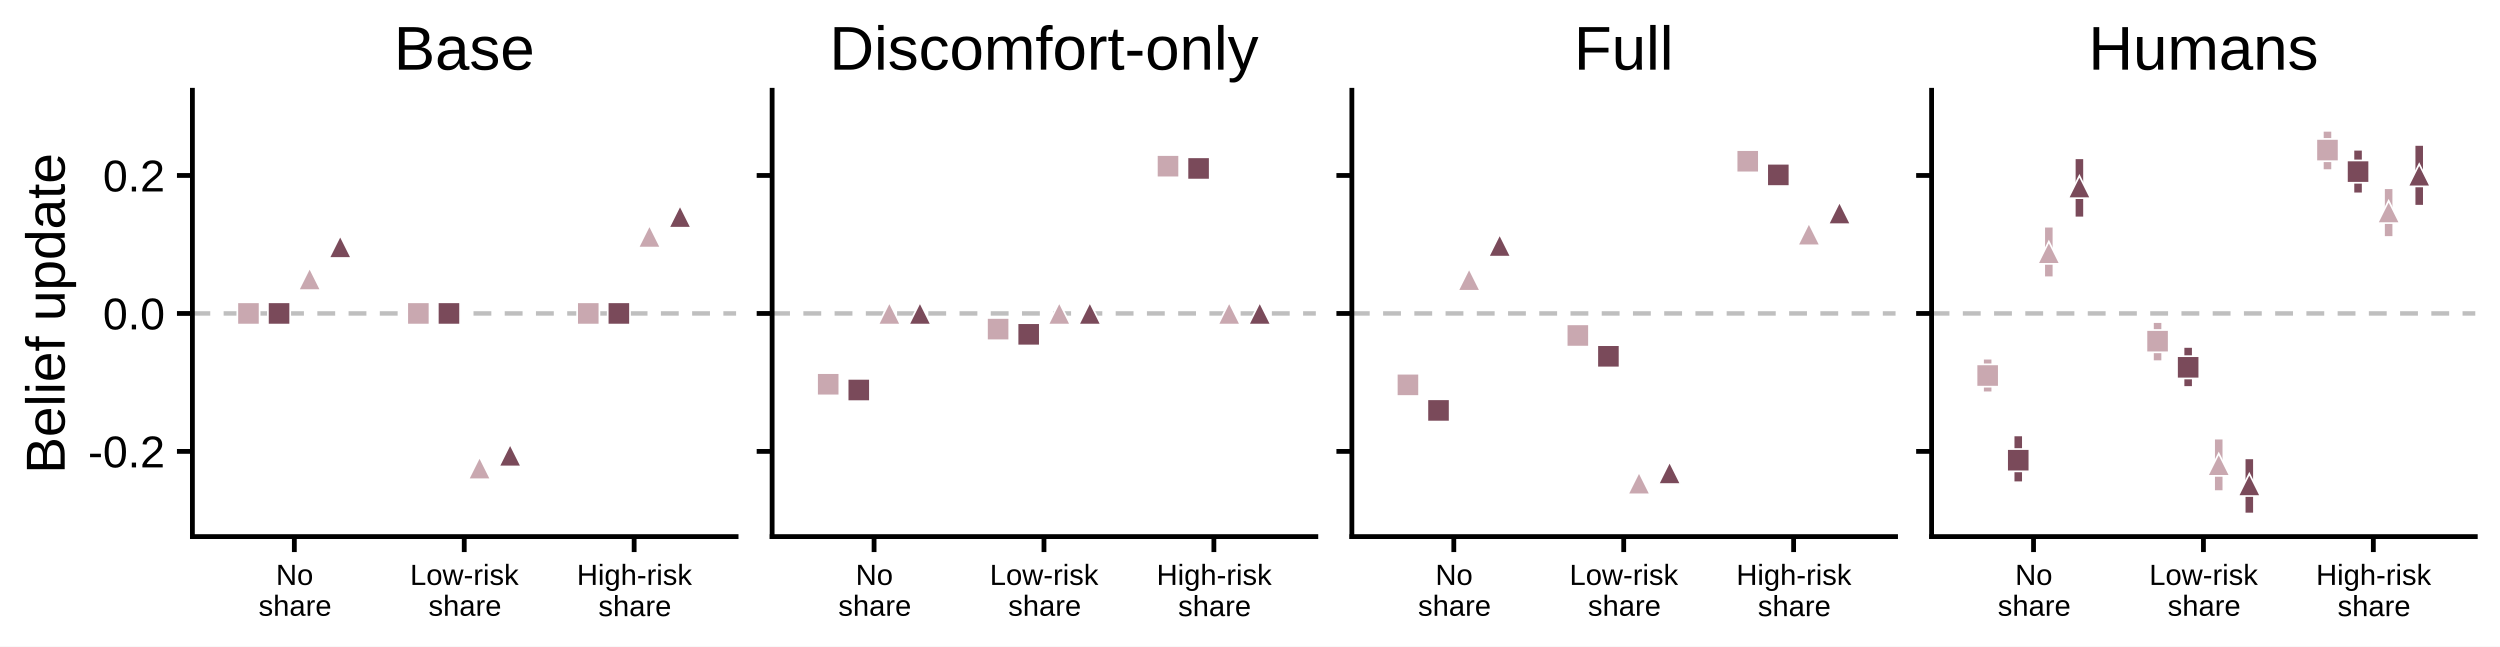
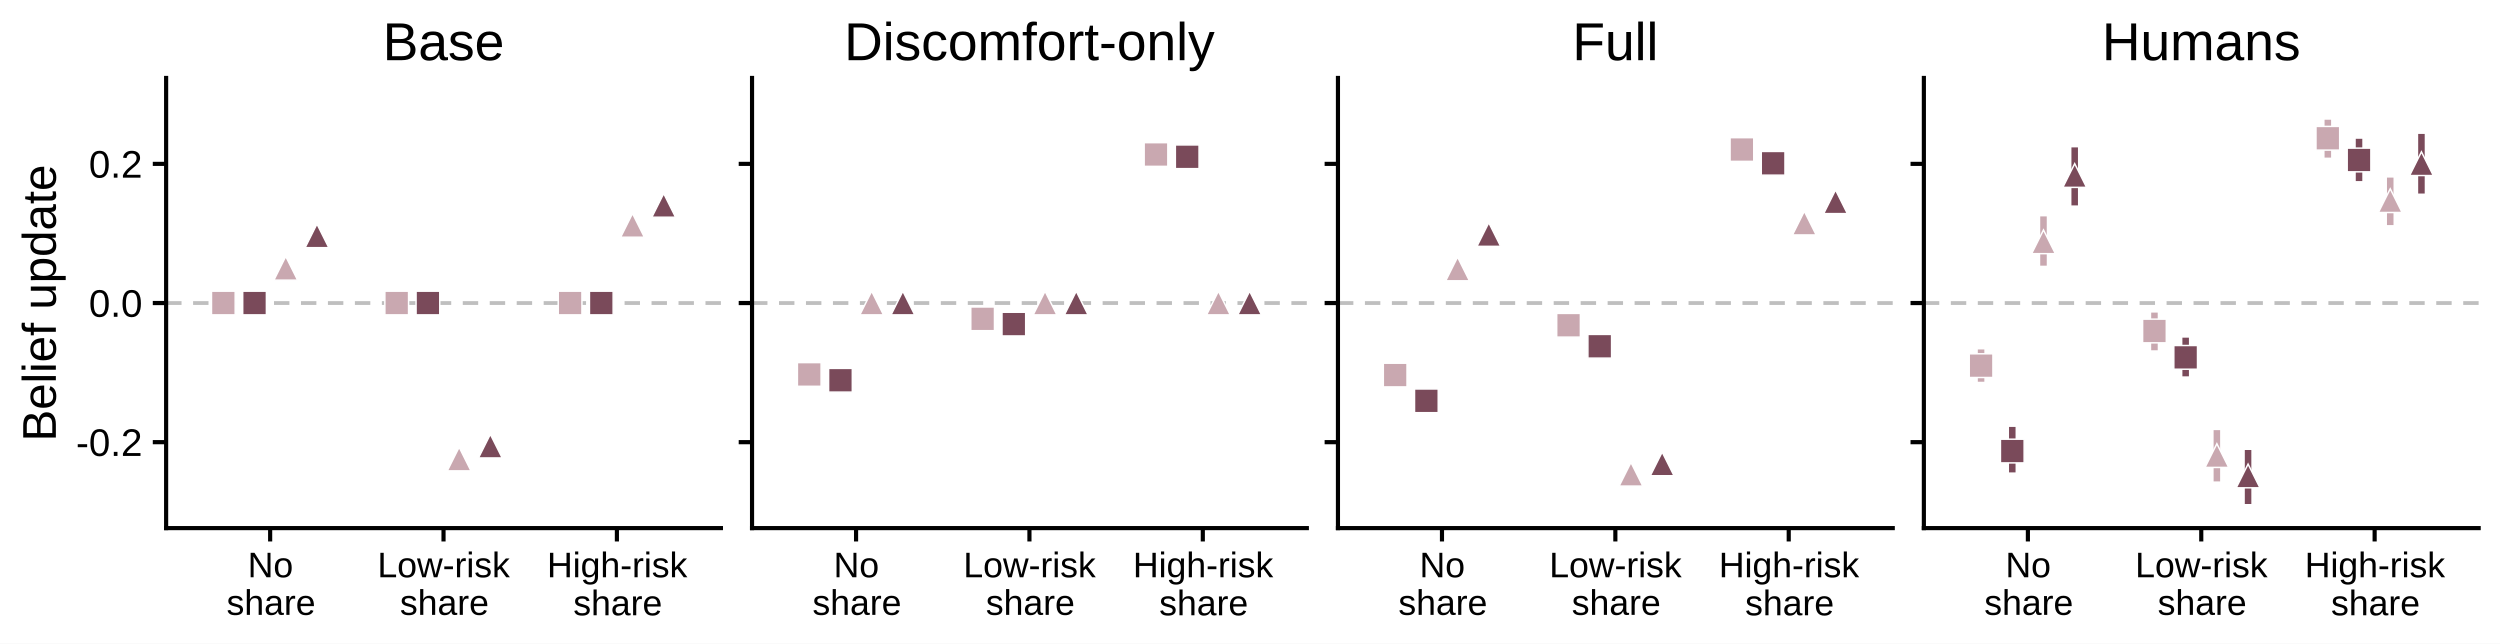
- <svg xmlns="http://www.w3.org/2000/svg" xmlns:xlink="http://www.w3.org/1999/xlink" width="728.4pt" height="188.4pt" viewBox="0 0 728.4 188.4" version="1.1">
+ <svg xmlns="http://www.w3.org/2000/svg" xmlns:xlink="http://www.w3.org/1999/xlink" width="843.6pt" height="217.2pt" viewBox="0 0 843.6 217.2" version="1.1">
  <defs>
    <style type="text/css">*{stroke-linejoin: round; stroke-linecap: butt}</style>
  </defs>
  <g id="figure_1">
    <g id="patch_1">
-       <path d="M 0 188.4  L 728.4 188.4  L 728.4 0  L 0 0  z " style="fill: #ffffff" />
+       <path d="M 0 217.2  L 843.6 217.2  L 843.6 0  L 0 0  z " style="fill: #ffffff" />
    </g>
    <g id="axes_1">
      <g id="patch_2">
-         <path d="M 56.057 156.344  L 214.467 156.344  L 214.467 26.303  L 56.057 26.303  z " style="fill: #ffffff" />
+         <path d="M 56.057 178.204  L 243.267 178.204  L 243.267 26.303  L 56.057 26.303  z " style="fill: #ffffff" />
      </g>
      <g id="line2d_1">
-         <path d="M 56.057 91.324  L 214.467 91.324  " clip-path="url(#p221be97f27)" style="fill: none; stroke-dasharray: 5.2,3.9; stroke-dashoffset: 0; stroke: #bfbfbf; stroke-width: 1.3" />
+         <path d="M 56.057 102.253  L 243.267 102.253  " clip-path="url(#pa4cb4ce119)" style="fill: none; stroke-dasharray: 5.2,3.9; stroke-dashoffset: 0; stroke: #bfbfbf; stroke-width: 1.3" />
      </g>
      <g id="matplotlib.axis_1">
        <g id="xtick_1">
          <g id="line2d_2">
            <defs>
-               <path id="m22735f669e" d="M 0 0  L 0 4.5  " style="stroke: #000000; stroke-width: 1.4" />
+               <path id="m38044588e1" d="M 0 0  L 0 4.5  " style="stroke: #000000; stroke-width: 1.4" />
            </defs>
            <g>
-               <use xlink:href="#m22735f669e" x="85.759" y="156.344" style="stroke: #000000; stroke-width: 1.4" />
+               <use xlink:href="#m38044588e1" x="91.159" y="178.204" style="stroke: #000000; stroke-width: 1.4" />
            </g>
          </g>
          <g id="text_1">
-             <text style="font-size: 8.5px; font-family: 'Arial Nova', 'Arial', 'Helvetica', 'DejaVu Sans', sans-serif" transform="translate(80.39864 170.4282)">No</text>
-             <text style="font-size: 8.5px; font-family: 'Arial Nova', 'Arial', 'Helvetica', 'DejaVu Sans', sans-serif" transform="translate(75.34114 179.4145)">share</text>
+             <text style="font-size: 12px; font-family: 'Arial Nova', 'Arial', 'Helvetica', 'DejaVu Sans', sans-serif" transform="translate(83.59145 194.7929)">No</text>
+             <text style="font-size: 12px; font-family: 'Arial Nova', 'Arial', 'Helvetica', 'DejaVu Sans', sans-serif" transform="translate(76.45145 207.4795)">share</text>
          </g>
        </g>
        <g id="xtick_2">
          <g id="line2d_3">
            <g>
-               <use xlink:href="#m22735f669e" x="135.262" y="156.344" style="stroke: #000000; stroke-width: 1.4" />
+               <use xlink:href="#m38044588e1" x="149.662" y="178.204" style="stroke: #000000; stroke-width: 1.4" />
            </g>
          </g>
          <g id="text_2">
-             <text style="font-size: 8.5px; font-family: 'Arial Nova', 'Arial', 'Helvetica', 'DejaVu Sans', sans-serif" transform="translate(119.4721 170.4282)">Low-risk</text>
-             <text style="font-size: 8.5px; font-family: 'Arial Nova', 'Arial', 'Helvetica', 'DejaVu Sans', sans-serif" transform="translate(124.8444 179.4145)">share</text>
+             <text style="font-size: 12px; font-family: 'Arial Nova', 'Arial', 'Helvetica', 'DejaVu Sans', sans-serif" transform="translate(127.3703 194.7929)">Low-risk</text>
+             <text style="font-size: 12px; font-family: 'Arial Nova', 'Arial', 'Helvetica', 'DejaVu Sans', sans-serif" transform="translate(134.9547 207.4795)">share</text>
          </g>
        </g>
        <g id="xtick_3">
          <g id="line2d_4">
            <g>
-               <use xlink:href="#m22735f669e" x="184.765" y="156.344" style="stroke: #000000; stroke-width: 1.4" />
+               <use xlink:href="#m38044588e1" x="208.165" y="178.204" style="stroke: #000000; stroke-width: 1.4" />
            </g>
          </g>
          <g id="text_3">
-             <text style="font-size: 8.5px; font-family: 'Arial Nova', 'Arial', 'Helvetica', 'DejaVu Sans', sans-serif" transform="translate(168.0742 170.4282)">High-risk</text>
-             <text style="font-size: 8.5px; font-family: 'Arial Nova', 'Arial', 'Helvetica', 'DejaVu Sans', sans-serif" transform="translate(174.3476 179.5141)">share</text>
+             <text style="font-size: 12px; font-family: 'Arial Nova', 'Arial', 'Helvetica', 'DejaVu Sans', sans-serif" transform="translate(184.6013 194.7929)">High-risk</text>
+             <text style="font-size: 12px; font-family: 'Arial Nova', 'Arial', 'Helvetica', 'DejaVu Sans', sans-serif" transform="translate(193.4579 207.6201)">share</text>
          </g>
        </g>
      </g>
      <g id="matplotlib.axis_2">
        <g id="ytick_1">
          <g id="line2d_5">
            <defs>
-               <path id="md14f992f3e" d="M 0 0  L -4.5 0  " style="stroke: #000000; stroke-width: 1.4" />
+               <path id="m01f4fac500" d="M 0 0  L -4.5 0  " style="stroke: #000000; stroke-width: 1.4" />
            </defs>
            <g>
-               <use xlink:href="#md14f992f3e" x="56.057" y="131.519" style="stroke: #000000; stroke-width: 1.4" />
+               <use xlink:href="#m01f4fac500" x="56.057" y="149.205" style="stroke: #000000; stroke-width: 1.4" />
            </g>
          </g>
          <g id="text_4">
-             <text style="font-size: 13px; font-family: 'Arial Nova', 'Arial', 'Helvetica', 'DejaVu Sans', sans-serif; text-anchor: end" x="48.057" y="136.172" transform="rotate(-0 48.05703 136.1715)">-0.2</text>
+             <text style="font-size: 13px; font-family: 'Arial Nova', 'Arial', 'Helvetica', 'DejaVu Sans', sans-serif; text-anchor: end" x="48.057" y="153.858" transform="rotate(-0 48.05703 153.858)">-0.2</text>
          </g>
        </g>
        <g id="ytick_2">
          <g id="line2d_6">
            <g>
-               <use xlink:href="#md14f992f3e" x="56.057" y="91.324" style="stroke: #000000; stroke-width: 1.4" />
+               <use xlink:href="#m01f4fac500" x="56.057" y="102.253" style="stroke: #000000; stroke-width: 1.4" />
            </g>
          </g>
          <g id="text_5">
-             <text style="font-size: 13px; font-family: 'Arial Nova', 'Arial', 'Helvetica', 'DejaVu Sans', sans-serif; text-anchor: end" x="48.057" y="95.976" transform="rotate(-0 48.05703 95.97631)">0.0</text>
+             <text style="font-size: 13px; font-family: 'Arial Nova', 'Arial', 'Helvetica', 'DejaVu Sans', sans-serif; text-anchor: end" x="48.057" y="106.906" transform="rotate(-0 48.05703 106.9061)">0.0</text>
          </g>
        </g>
        <g id="ytick_3">
          <g id="line2d_7">
            <g>
-               <use xlink:href="#md14f992f3e" x="56.057" y="51.129" style="stroke: #000000; stroke-width: 1.4" />
+               <use xlink:href="#m01f4fac500" x="56.057" y="55.302" style="stroke: #000000; stroke-width: 1.4" />
            </g>
          </g>
          <g id="text_6">
-             <text style="font-size: 13px; font-family: 'Arial Nova', 'Arial', 'Helvetica', 'DejaVu Sans', sans-serif; text-anchor: end" x="48.057" y="55.781" transform="rotate(-0 48.05703 55.78111)">0.2</text>
+             <text style="font-size: 13px; font-family: 'Arial Nova', 'Arial', 'Helvetica', 'DejaVu Sans', sans-serif; text-anchor: end" x="48.057" y="59.954" transform="rotate(-0 48.05703 59.95414)">0.2</text>
          </g>
        </g>
        <g id="text_7">
-           <text style="font-size: 16px; font-family: 'Arial Nova', 'Arial', 'Helvetica', 'DejaVu Sans', sans-serif; text-anchor: middle" x="18.848" y="91.324" transform="rotate(-90 18.8475 91.32373)">Belief update</text>
+           <text style="font-size: 16px; font-family: 'Arial Nova', 'Arial', 'Helvetica', 'DejaVu Sans', sans-serif; text-anchor: middle" x="18.848" y="102.253" transform="rotate(-90 18.8475 102.2535)">Belief update</text>
        </g>
      </g>
      <g id="patch_3">
-         <path d="M 56.057 156.344  L 56.057 26.303  " style="fill: none; stroke: #000000; stroke-width: 1.4; stroke-linejoin: miter; stroke-linecap: square" />
+         <path d="M 56.057 178.204  L 56.057 26.303  " style="fill: none; stroke: #000000; stroke-width: 1.4; stroke-linejoin: miter; stroke-linecap: square" />
      </g>
      <g id="patch_4">
-         <path d="M 56.057 156.344  L 214.467 156.344  " style="fill: none; stroke: #000000; stroke-width: 1.4; stroke-linejoin: miter; stroke-linecap: square" />
+         <path d="M 56.057 178.204  L 243.267 178.204  " style="fill: none; stroke: #000000; stroke-width: 1.4; stroke-linejoin: miter; stroke-linecap: square" />
      </g>
      <g id="line2d_8">
        <defs>
-           <path id="m8b90203a6b" d="M -3.25 3.25  L 3.25 3.25  L 3.25 -3.25  L -3.25 -3.25  z " style="stroke: #ffffff; stroke-width: 0.5; stroke-linejoin: miter" />
+           <path id="mfb572a168f" d="M -4 4  L 4 4  L 4 -4  L -4 -4  z " style="stroke: #ffffff; stroke-width: 0.5; stroke-linejoin: miter" />
        </defs>
-         <g clip-path="url(#p221be97f27)">
-           <use xlink:href="#m8b90203a6b" x="72.393" y="91.324" style="fill: #c9a8b0; stroke: #ffffff; stroke-width: 0.5; stroke-linejoin: miter" />
+         <g clip-path="url(#pa4cb4ce119)">
+           <use xlink:href="#mfb572a168f" x="75.363" y="102.253" style="fill: #c9a8b0; stroke: #ffffff; stroke-width: 0.5; stroke-linejoin: miter" />
        </g>
      </g>
      <g id="line2d_9">
        <defs>
-           <path id="m0f19b219a6" d="M -3.25 3.25  L 3.25 3.25  L 3.25 -3.25  L -3.25 -3.25  z " style="stroke: #ffffff; stroke-width: 0.5; stroke-linejoin: miter" />
+           <path id="m1c8bf1348c" d="M -4 4  L 4 4  L 4 -4  L -4 -4  z " style="stroke: #ffffff; stroke-width: 0.5; stroke-linejoin: miter" />
        </defs>
-         <g clip-path="url(#p221be97f27)">
-           <use xlink:href="#m0f19b219a6" x="81.304" y="91.324" style="fill: #7a4a5a; stroke: #ffffff; stroke-width: 0.5; stroke-linejoin: miter" />
+         <g clip-path="url(#pa4cb4ce119)">
+           <use xlink:href="#m1c8bf1348c" x="85.894" y="102.253" style="fill: #7a4a5a; stroke: #ffffff; stroke-width: 0.5; stroke-linejoin: miter" />
        </g>
      </g>
      <g id="line2d_10">
        <defs>
-           <path id="mdc8b939d2c" d="M 0 -3.25  L -3.25 3.25  L 3.25 3.25  z " style="stroke: #ffffff; stroke-width: 0.5; stroke-linejoin: miter" />
+           <path id="m38327bfb38" d="M 0 -4  L -4 4  L 4 4  z " style="stroke: #ffffff; stroke-width: 0.5; stroke-linejoin: miter" />
        </defs>
-         <g clip-path="url(#p221be97f27)">
-           <use xlink:href="#mdc8b939d2c" x="90.214" y="81.279" style="fill: #c9a8b0; stroke: #ffffff; stroke-width: 0.5; stroke-linejoin: miter" />
+         <g clip-path="url(#pa4cb4ce119)">
+           <use xlink:href="#m38327bfb38" x="96.424" y="90.521" style="fill: #c9a8b0; stroke: #ffffff; stroke-width: 0.5; stroke-linejoin: miter" />
        </g>
      </g>
      <g id="line2d_11">
        <defs>
-           <path id="m50ace5c29f" d="M 0 -3.25  L -3.25 3.25  L 3.25 3.25  z " style="stroke: #ffffff; stroke-width: 0.5; stroke-linejoin: miter" />
+           <path id="m8bd000dd07" d="M 0 -4  L -4 4  L 4 4  z " style="stroke: #ffffff; stroke-width: 0.5; stroke-linejoin: miter" />
        </defs>
-         <g clip-path="url(#p221be97f27)">
-           <use xlink:href="#m50ace5c29f" x="99.125" y="71.911" style="fill: #7a4a5a; stroke: #ffffff; stroke-width: 0.5; stroke-linejoin: miter" />
+         <g clip-path="url(#pa4cb4ce119)">
+           <use xlink:href="#m8bd000dd07" x="106.955" y="79.577" style="fill: #7a4a5a; stroke: #ffffff; stroke-width: 0.5; stroke-linejoin: miter" />
        </g>
      </g>
      <g id="line2d_12">
-         <g clip-path="url(#p221be97f27)">
-           <use xlink:href="#m8b90203a6b" x="121.896" y="91.324" style="fill: #c9a8b0; stroke: #ffffff; stroke-width: 0.5; stroke-linejoin: miter" />
+         <g clip-path="url(#pa4cb4ce119)">
+           <use xlink:href="#mfb572a168f" x="133.866" y="102.253" style="fill: #c9a8b0; stroke: #ffffff; stroke-width: 0.5; stroke-linejoin: miter" />
        </g>
      </g>
      <g id="line2d_13">
-         <g clip-path="url(#p221be97f27)">
-           <use xlink:href="#m0f19b219a6" x="130.807" y="91.324" style="fill: #7a4a5a; stroke: #ffffff; stroke-width: 0.5; stroke-linejoin: miter" />
+         <g clip-path="url(#pa4cb4ce119)">
+           <use xlink:href="#m1c8bf1348c" x="144.397" y="102.253" style="fill: #7a4a5a; stroke: #ffffff; stroke-width: 0.5; stroke-linejoin: miter" />
        </g>
      </g>
      <g id="line2d_14">
-         <g clip-path="url(#p221be97f27)">
-           <use xlink:href="#mdc8b939d2c" x="139.717" y="136.384" style="fill: #c9a8b0; stroke: #ffffff; stroke-width: 0.5; stroke-linejoin: miter" />
+         <g clip-path="url(#pa4cb4ce119)">
+           <use xlink:href="#m38327bfb38" x="154.927" y="154.888" style="fill: #c9a8b0; stroke: #ffffff; stroke-width: 0.5; stroke-linejoin: miter" />
        </g>
      </g>
      <g id="line2d_15">
-         <g clip-path="url(#p221be97f27)">
-           <use xlink:href="#m50ace5c29f" x="148.628" y="132.656" style="fill: #7a4a5a; stroke: #ffffff; stroke-width: 0.5; stroke-linejoin: miter" />
+         <g clip-path="url(#pa4cb4ce119)">
+           <use xlink:href="#m8bd000dd07" x="165.458" y="150.534" style="fill: #7a4a5a; stroke: #ffffff; stroke-width: 0.5; stroke-linejoin: miter" />
        </g>
      </g>
      <g id="line2d_16">
-         <g clip-path="url(#p221be97f27)">
-           <use xlink:href="#m8b90203a6b" x="171.4" y="91.324" style="fill: #c9a8b0; stroke: #ffffff; stroke-width: 0.5; stroke-linejoin: miter" />
+         <g clip-path="url(#pa4cb4ce119)">
+           <use xlink:href="#mfb572a168f" x="192.37" y="102.253" style="fill: #c9a8b0; stroke: #ffffff; stroke-width: 0.5; stroke-linejoin: miter" />
        </g>
      </g>
      <g id="line2d_17">
-         <g clip-path="url(#p221be97f27)">
-           <use xlink:href="#m0f19b219a6" x="180.31" y="91.324" style="fill: #7a4a5a; stroke: #ffffff; stroke-width: 0.5; stroke-linejoin: miter" />
+         <g clip-path="url(#pa4cb4ce119)">
+           <use xlink:href="#m1c8bf1348c" x="202.9" y="102.253" style="fill: #7a4a5a; stroke: #ffffff; stroke-width: 0.5; stroke-linejoin: miter" />
        </g>
      </g>
      <g id="line2d_18">
-         <g clip-path="url(#p221be97f27)">
-           <use xlink:href="#mdc8b939d2c" x="189.221" y="68.88" style="fill: #c9a8b0; stroke: #ffffff; stroke-width: 0.5; stroke-linejoin: miter" />
+         <g clip-path="url(#pa4cb4ce119)">
+           <use xlink:href="#m38327bfb38" x="213.431" y="76.037" style="fill: #c9a8b0; stroke: #ffffff; stroke-width: 0.5; stroke-linejoin: miter" />
        </g>
      </g>
      <g id="line2d_19">
-         <g clip-path="url(#p221be97f27)">
-           <use xlink:href="#m50ace5c29f" x="198.131" y="63.106" style="fill: #7a4a5a; stroke: #ffffff; stroke-width: 0.5; stroke-linejoin: miter" />
+         <g clip-path="url(#pa4cb4ce119)">
+           <use xlink:href="#m8bd000dd07" x="223.961" y="69.293" style="fill: #7a4a5a; stroke: #ffffff; stroke-width: 0.5; stroke-linejoin: miter" />
        </g>
      </g>
      <g id="text_8">
-         <text style="font-size: 18px; font-family: 'Arial Nova', 'Arial', 'Helvetica', 'DejaVu Sans', sans-serif; text-anchor: middle" x="135.262" y="20.303" transform="rotate(-0 135.2622 20.30344)">Base</text>
+         <text style="font-size: 18px; font-family: 'Arial Nova', 'Arial', 'Helvetica', 'DejaVu Sans', sans-serif; text-anchor: middle" x="149.662" y="20.303" transform="rotate(-0 149.6622 20.30344)">Base</text>
      </g>
    </g>
    <g id="axes_2">
      <g id="patch_5">
-         <path d="M 224.968 156.344  L 383.378 156.344  L 383.378 26.303  L 224.968 26.303  z " style="fill: #ffffff" />
+         <path d="M 253.768 178.204  L 440.978 178.204  L 440.978 26.303  L 253.768 26.303  z " style="fill: #ffffff" />
      </g>
      <g id="line2d_20">
-         <path d="M 224.968 91.324  L 383.378 91.324  " clip-path="url(#pef509ec2f7)" style="fill: none; stroke-dasharray: 5.2,3.9; stroke-dashoffset: 0; stroke: #bfbfbf; stroke-width: 1.3" />
+         <path d="M 253.768 102.253  L 440.978 102.253  " clip-path="url(#p8beb21582f)" style="fill: none; stroke-dasharray: 5.2,3.9; stroke-dashoffset: 0; stroke: #bfbfbf; stroke-width: 1.3" />
      </g>
      <g id="matplotlib.axis_3">
        <g id="xtick_4">
          <g id="line2d_21">
            <g>
-               <use xlink:href="#m22735f669e" x="254.67" y="156.344" style="stroke: #000000; stroke-width: 1.4" />
+               <use xlink:href="#m38044588e1" x="288.87" y="178.204" style="stroke: #000000; stroke-width: 1.4" />
            </g>
          </g>
          <g id="text_9">
-             <text style="font-size: 8.5px; font-family: 'Arial Nova', 'Arial', 'Helvetica', 'DejaVu Sans', sans-serif" transform="translate(249.3094 170.4282)">No</text>
-             <text style="font-size: 8.5px; font-family: 'Arial Nova', 'Arial', 'Helvetica', 'DejaVu Sans', sans-serif" transform="translate(244.2519 179.4145)">share</text>
+             <text style="font-size: 12px; font-family: 'Arial Nova', 'Arial', 'Helvetica', 'DejaVu Sans', sans-serif" transform="translate(281.3022 194.7929)">No</text>
+             <text style="font-size: 12px; font-family: 'Arial Nova', 'Arial', 'Helvetica', 'DejaVu Sans', sans-serif" transform="translate(274.1622 207.4795)">share</text>
          </g>
        </g>
        <g id="xtick_5">
          <g id="line2d_22">
            <g>
-               <use xlink:href="#m22735f669e" x="304.173" y="156.344" style="stroke: #000000; stroke-width: 1.4" />
+               <use xlink:href="#m38044588e1" x="347.373" y="178.204" style="stroke: #000000; stroke-width: 1.4" />
            </g>
          </g>
          <g id="text_10">
-             <text style="font-size: 8.5px; font-family: 'Arial Nova', 'Arial', 'Helvetica', 'DejaVu Sans', sans-serif" transform="translate(288.3828 170.4282)">Low-risk</text>
-             <text style="font-size: 8.5px; font-family: 'Arial Nova', 'Arial', 'Helvetica', 'DejaVu Sans', sans-serif" transform="translate(293.7551 179.4145)">share</text>
+             <text style="font-size: 12px; font-family: 'Arial Nova', 'Arial', 'Helvetica', 'DejaVu Sans', sans-serif" transform="translate(325.081 194.7929)">Low-risk</text>
+             <text style="font-size: 12px; font-family: 'Arial Nova', 'Arial', 'Helvetica', 'DejaVu Sans', sans-serif" transform="translate(332.6654 207.4795)">share</text>
          </g>
        </g>
        <g id="xtick_6">
          <g id="line2d_23">
            <g>
-               <use xlink:href="#m22735f669e" x="353.676" y="156.344" style="stroke: #000000; stroke-width: 1.4" />
+               <use xlink:href="#m38044588e1" x="405.876" y="178.204" style="stroke: #000000; stroke-width: 1.4" />
            </g>
          </g>
          <g id="text_11">
-             <text style="font-size: 8.5px; font-family: 'Arial Nova', 'Arial', 'Helvetica', 'DejaVu Sans', sans-serif" transform="translate(336.9849 170.4282)">High-risk</text>
-             <text style="font-size: 8.5px; font-family: 'Arial Nova', 'Arial', 'Helvetica', 'DejaVu Sans', sans-serif" transform="translate(343.2583 179.5141)">share</text>
+             <text style="font-size: 12px; font-family: 'Arial Nova', 'Arial', 'Helvetica', 'DejaVu Sans', sans-serif" transform="translate(382.312 194.7929)">High-risk</text>
+             <text style="font-size: 12px; font-family: 'Arial Nova', 'Arial', 'Helvetica', 'DejaVu Sans', sans-serif" transform="translate(391.1686 207.6201)">share</text>
          </g>
        </g>
      </g>
      <g id="matplotlib.axis_4">
        <g id="ytick_4">
          <g id="line2d_24">
            <g>
-               <use xlink:href="#md14f992f3e" x="224.968" y="131.519" style="stroke: #000000; stroke-width: 1.4" />
+               <use xlink:href="#m01f4fac500" x="253.768" y="149.205" style="stroke: #000000; stroke-width: 1.4" />
            </g>
          </g>
        </g>
        <g id="ytick_5">
          <g id="line2d_25">
            <g>
-               <use xlink:href="#md14f992f3e" x="224.968" y="91.324" style="stroke: #000000; stroke-width: 1.4" />
+               <use xlink:href="#m01f4fac500" x="253.768" y="102.253" style="stroke: #000000; stroke-width: 1.4" />
            </g>
          </g>
        </g>
        <g id="ytick_6">
          <g id="line2d_26">
            <g>
-               <use xlink:href="#md14f992f3e" x="224.968" y="51.129" style="stroke: #000000; stroke-width: 1.4" />
+               <use xlink:href="#m01f4fac500" x="253.768" y="55.302" style="stroke: #000000; stroke-width: 1.4" />
            </g>
          </g>
        </g>
      </g>
      <g id="patch_6">
-         <path d="M 224.968 156.344  L 224.968 26.303  " style="fill: none; stroke: #000000; stroke-width: 1.4; stroke-linejoin: miter; stroke-linecap: square" />
+         <path d="M 253.768 178.204  L 253.768 26.303  " style="fill: none; stroke: #000000; stroke-width: 1.4; stroke-linejoin: miter; stroke-linecap: square" />
      </g>
      <g id="patch_7">
-         <path d="M 224.968 156.344  L 383.378 156.344  " style="fill: none; stroke: #000000; stroke-width: 1.4; stroke-linejoin: miter; stroke-linecap: square" />
+         <path d="M 253.768 178.204  L 440.978 178.204  " style="fill: none; stroke: #000000; stroke-width: 1.4; stroke-linejoin: miter; stroke-linecap: square" />
      </g>
      <g id="line2d_27">
-         <g clip-path="url(#pef509ec2f7)">
-           <use xlink:href="#m8b90203a6b" x="241.304" y="111.957" style="fill: #c9a8b0; stroke: #ffffff; stroke-width: 0.5; stroke-linejoin: miter" />
+         <g clip-path="url(#p8beb21582f)">
+           <use xlink:href="#mfb572a168f" x="273.074" y="126.355" style="fill: #c9a8b0; stroke: #ffffff; stroke-width: 0.5; stroke-linejoin: miter" />
        </g>
      </g>
      <g id="line2d_28">
-         <g clip-path="url(#pef509ec2f7)">
-           <use xlink:href="#m0f19b219a6" x="250.214" y="113.63" style="fill: #7a4a5a; stroke: #ffffff; stroke-width: 0.5; stroke-linejoin: miter" />
+         <g clip-path="url(#p8beb21582f)">
+           <use xlink:href="#m1c8bf1348c" x="283.604" y="128.309" style="fill: #7a4a5a; stroke: #ffffff; stroke-width: 0.5; stroke-linejoin: miter" />
        </g>
      </g>
      <g id="line2d_29">
-         <g clip-path="url(#pef509ec2f7)">
-           <use xlink:href="#mdc8b939d2c" x="259.125" y="91.324" style="fill: #c9a8b0; stroke: #ffffff; stroke-width: 0.5; stroke-linejoin: miter" />
+         <g clip-path="url(#p8beb21582f)">
+           <use xlink:href="#m38327bfb38" x="294.135" y="102.253" style="fill: #c9a8b0; stroke: #ffffff; stroke-width: 0.5; stroke-linejoin: miter" />
        </g>
      </g>
      <g id="line2d_30">
-         <g clip-path="url(#pef509ec2f7)">
-           <use xlink:href="#m50ace5c29f" x="268.036" y="91.324" style="fill: #7a4a5a; stroke: #ffffff; stroke-width: 0.5; stroke-linejoin: miter" />
+         <g clip-path="url(#p8beb21582f)">
+           <use xlink:href="#m8bd000dd07" x="304.666" y="102.253" style="fill: #7a4a5a; stroke: #ffffff; stroke-width: 0.5; stroke-linejoin: miter" />
        </g>
      </g>
      <g id="line2d_31">
-         <g clip-path="url(#pef509ec2f7)">
-           <use xlink:href="#m8b90203a6b" x="290.807" y="95.89" style="fill: #c9a8b0; stroke: #ffffff; stroke-width: 0.5; stroke-linejoin: miter" />
+         <g clip-path="url(#p8beb21582f)">
+           <use xlink:href="#mfb572a168f" x="331.577" y="107.587" style="fill: #c9a8b0; stroke: #ffffff; stroke-width: 0.5; stroke-linejoin: miter" />
        </g>
      </g>
      <g id="line2d_32">
-         <g clip-path="url(#pef509ec2f7)">
-           <use xlink:href="#m0f19b219a6" x="299.718" y="97.41" style="fill: #7a4a5a; stroke: #ffffff; stroke-width: 0.5; stroke-linejoin: miter" />
+         <g clip-path="url(#p8beb21582f)">
+           <use xlink:href="#m1c8bf1348c" x="342.108" y="109.363" style="fill: #7a4a5a; stroke: #ffffff; stroke-width: 0.5; stroke-linejoin: miter" />
        </g>
      </g>
      <g id="line2d_33">
-         <g clip-path="url(#pef509ec2f7)">
-           <use xlink:href="#mdc8b939d2c" x="308.628" y="91.324" style="fill: #c9a8b0; stroke: #ffffff; stroke-width: 0.5; stroke-linejoin: miter" />
+         <g clip-path="url(#p8beb21582f)">
+           <use xlink:href="#m38327bfb38" x="352.638" y="102.253" style="fill: #c9a8b0; stroke: #ffffff; stroke-width: 0.5; stroke-linejoin: miter" />
        </g>
      </g>
      <g id="line2d_34">
-         <g clip-path="url(#pef509ec2f7)">
-           <use xlink:href="#m50ace5c29f" x="317.539" y="91.324" style="fill: #7a4a5a; stroke: #ffffff; stroke-width: 0.5; stroke-linejoin: miter" />
+         <g clip-path="url(#p8beb21582f)">
+           <use xlink:href="#m8bd000dd07" x="363.169" y="102.253" style="fill: #7a4a5a; stroke: #ffffff; stroke-width: 0.5; stroke-linejoin: miter" />
        </g>
      </g>
      <g id="line2d_35">
-         <g clip-path="url(#pef509ec2f7)">
-           <use xlink:href="#m8b90203a6b" x="340.31" y="48.42" style="fill: #c9a8b0; stroke: #ffffff; stroke-width: 0.5; stroke-linejoin: miter" />
+         <g clip-path="url(#p8beb21582f)">
+           <use xlink:href="#mfb572a168f" x="390.08" y="52.138" style="fill: #c9a8b0; stroke: #ffffff; stroke-width: 0.5; stroke-linejoin: miter" />
        </g>
      </g>
      <g id="line2d_36">
-         <g clip-path="url(#pef509ec2f7)">
-           <use xlink:href="#m0f19b219a6" x="349.221" y="49.079" style="fill: #7a4a5a; stroke: #ffffff; stroke-width: 0.5; stroke-linejoin: miter" />
+         <g clip-path="url(#p8beb21582f)">
+           <use xlink:href="#m1c8bf1348c" x="400.611" y="52.907" style="fill: #7a4a5a; stroke: #ffffff; stroke-width: 0.5; stroke-linejoin: miter" />
        </g>
      </g>
      <g id="line2d_37">
-         <g clip-path="url(#pef509ec2f7)">
-           <use xlink:href="#mdc8b939d2c" x="358.131" y="91.324" style="fill: #c9a8b0; stroke: #ffffff; stroke-width: 0.5; stroke-linejoin: miter" />
+         <g clip-path="url(#p8beb21582f)">
+           <use xlink:href="#m38327bfb38" x="411.141" y="102.253" style="fill: #c9a8b0; stroke: #ffffff; stroke-width: 0.5; stroke-linejoin: miter" />
        </g>
      </g>
      <g id="line2d_38">
-         <g clip-path="url(#pef509ec2f7)">
-           <use xlink:href="#m50ace5c29f" x="367.042" y="91.324" style="fill: #7a4a5a; stroke: #ffffff; stroke-width: 0.5; stroke-linejoin: miter" />
+         <g clip-path="url(#p8beb21582f)">
+           <use xlink:href="#m8bd000dd07" x="421.672" y="102.253" style="fill: #7a4a5a; stroke: #ffffff; stroke-width: 0.5; stroke-linejoin: miter" />
        </g>
      </g>
      <g id="text_12">
-         <text style="font-size: 18px; font-family: 'Arial Nova', 'Arial', 'Helvetica', 'DejaVu Sans', sans-serif; text-anchor: middle" x="304.173" y="20.303" transform="rotate(-0 304.1729 20.30344)">Discomfort-only</text>
+         <text style="font-size: 18px; font-family: 'Arial Nova', 'Arial', 'Helvetica', 'DejaVu Sans', sans-serif; text-anchor: middle" x="347.373" y="20.303" transform="rotate(-0 347.3729 20.30344)">Discomfort-only</text>
      </g>
    </g>
    <g id="axes_3">
      <g id="patch_8">
-         <path d="M 393.879 156.344  L 552.289 156.344  L 552.289 26.303  L 393.879 26.303  z " style="fill: #ffffff" />
+         <path d="M 451.479 178.204  L 638.689 178.204  L 638.689 26.303  L 451.479 26.303  z " style="fill: #ffffff" />
      </g>
      <g id="line2d_39">
-         <path d="M 393.879 91.324  L 552.289 91.324  " clip-path="url(#p07110e7b47)" style="fill: none; stroke-dasharray: 5.2,3.9; stroke-dashoffset: 0; stroke: #bfbfbf; stroke-width: 1.3" />
+         <path d="M 451.479 102.253  L 638.689 102.253  " clip-path="url(#p0b3a713efa)" style="fill: none; stroke-dasharray: 5.2,3.9; stroke-dashoffset: 0; stroke: #bfbfbf; stroke-width: 1.3" />
      </g>
      <g id="matplotlib.axis_5">
        <g id="xtick_7">
          <g id="line2d_40">
            <g>
-               <use xlink:href="#m22735f669e" x="423.58" y="156.344" style="stroke: #000000; stroke-width: 1.4" />
+               <use xlink:href="#m38044588e1" x="486.58" y="178.204" style="stroke: #000000; stroke-width: 1.4" />
            </g>
          </g>
          <g id="text_13">
-             <text style="font-size: 8.5px; font-family: 'Arial Nova', 'Arial', 'Helvetica', 'DejaVu Sans', sans-serif" transform="translate(418.2201 170.4282)">No</text>
-             <text style="font-size: 8.5px; font-family: 'Arial Nova', 'Arial', 'Helvetica', 'DejaVu Sans', sans-serif" transform="translate(413.1626 179.4145)">share</text>
+             <text style="font-size: 12px; font-family: 'Arial Nova', 'Arial', 'Helvetica', 'DejaVu Sans', sans-serif" transform="translate(479.0129 194.7929)">No</text>
+             <text style="font-size: 12px; font-family: 'Arial Nova', 'Arial', 'Helvetica', 'DejaVu Sans', sans-serif" transform="translate(471.8729 207.4795)">share</text>
          </g>
        </g>
        <g id="xtick_8">
          <g id="line2d_41">
            <g>
-               <use xlink:href="#m22735f669e" x="473.084" y="156.344" style="stroke: #000000; stroke-width: 1.4" />
+               <use xlink:href="#m38044588e1" x="545.084" y="178.204" style="stroke: #000000; stroke-width: 1.4" />
            </g>
          </g>
          <g id="text_14">
-             <text style="font-size: 8.5px; font-family: 'Arial Nova', 'Arial', 'Helvetica', 'DejaVu Sans', sans-serif" transform="translate(457.2936 170.4282)">Low-risk</text>
-             <text style="font-size: 8.5px; font-family: 'Arial Nova', 'Arial', 'Helvetica', 'DejaVu Sans', sans-serif" transform="translate(462.6658 179.4145)">share</text>
+             <text style="font-size: 12px; font-family: 'Arial Nova', 'Arial', 'Helvetica', 'DejaVu Sans', sans-serif" transform="translate(522.7918 194.7929)">Low-risk</text>
+             <text style="font-size: 12px; font-family: 'Arial Nova', 'Arial', 'Helvetica', 'DejaVu Sans', sans-serif" transform="translate(530.3761 207.4795)">share</text>
          </g>
        </g>
        <g id="xtick_9">
          <g id="line2d_42">
            <g>
-               <use xlink:href="#m22735f669e" x="522.587" y="156.344" style="stroke: #000000; stroke-width: 1.4" />
+               <use xlink:href="#m38044588e1" x="603.587" y="178.204" style="stroke: #000000; stroke-width: 1.4" />
            </g>
          </g>
          <g id="text_15">
-             <text style="font-size: 8.5px; font-family: 'Arial Nova', 'Arial', 'Helvetica', 'DejaVu Sans', sans-serif" transform="translate(505.8956 170.4282)">High-risk</text>
-             <text style="font-size: 8.5px; font-family: 'Arial Nova', 'Arial', 'Helvetica', 'DejaVu Sans', sans-serif" transform="translate(512.169 179.5141)">share</text>
+             <text style="font-size: 12px; font-family: 'Arial Nova', 'Arial', 'Helvetica', 'DejaVu Sans', sans-serif" transform="translate(580.0228 194.7929)">High-risk</text>
+             <text style="font-size: 12px; font-family: 'Arial Nova', 'Arial', 'Helvetica', 'DejaVu Sans', sans-serif" transform="translate(588.8794 207.6201)">share</text>
          </g>
        </g>
      </g>
      <g id="matplotlib.axis_6">
        <g id="ytick_7">
          <g id="line2d_43">
            <g>
-               <use xlink:href="#md14f992f3e" x="393.879" y="131.519" style="stroke: #000000; stroke-width: 1.4" />
+               <use xlink:href="#m01f4fac500" x="451.479" y="149.205" style="stroke: #000000; stroke-width: 1.4" />
            </g>
          </g>
        </g>
        <g id="ytick_8">
          <g id="line2d_44">
            <g>
-               <use xlink:href="#md14f992f3e" x="393.879" y="91.324" style="stroke: #000000; stroke-width: 1.4" />
+               <use xlink:href="#m01f4fac500" x="451.479" y="102.253" style="stroke: #000000; stroke-width: 1.4" />
            </g>
          </g>
        </g>
        <g id="ytick_9">
          <g id="line2d_45">
            <g>
-               <use xlink:href="#md14f992f3e" x="393.879" y="51.129" style="stroke: #000000; stroke-width: 1.4" />
+               <use xlink:href="#m01f4fac500" x="451.479" y="55.302" style="stroke: #000000; stroke-width: 1.4" />
            </g>
          </g>
        </g>
      </g>
      <g id="patch_9">
-         <path d="M 393.879 156.344  L 393.879 26.303  " style="fill: none; stroke: #000000; stroke-width: 1.4; stroke-linejoin: miter; stroke-linecap: square" />
+         <path d="M 451.479 178.204  L 451.479 26.303  " style="fill: none; stroke: #000000; stroke-width: 1.4; stroke-linejoin: miter; stroke-linecap: square" />
      </g>
      <g id="patch_10">
-         <path d="M 393.879 156.344  L 552.289 156.344  " style="fill: none; stroke: #000000; stroke-width: 1.4; stroke-linejoin: miter; stroke-linecap: square" />
+         <path d="M 451.479 178.204  L 638.689 178.204  " style="fill: none; stroke: #000000; stroke-width: 1.4; stroke-linejoin: miter; stroke-linecap: square" />
      </g>
      <g id="line2d_46">
-         <g clip-path="url(#p07110e7b47)">
-           <use xlink:href="#m8b90203a6b" x="410.215" y="112.132" style="fill: #c9a8b0; stroke: #ffffff; stroke-width: 0.5; stroke-linejoin: miter" />
+         <g clip-path="url(#p0b3a713efa)">
+           <use xlink:href="#mfb572a168f" x="470.785" y="126.56" style="fill: #c9a8b0; stroke: #ffffff; stroke-width: 0.5; stroke-linejoin: miter" />
        </g>
      </g>
      <g id="line2d_47">
-         <g clip-path="url(#p07110e7b47)">
-           <use xlink:href="#m0f19b219a6" x="419.125" y="119.579" style="fill: #7a4a5a; stroke: #ffffff; stroke-width: 0.5; stroke-linejoin: miter" />
+         <g clip-path="url(#p0b3a713efa)">
+           <use xlink:href="#m1c8bf1348c" x="481.315" y="135.258" style="fill: #7a4a5a; stroke: #ffffff; stroke-width: 0.5; stroke-linejoin: miter" />
        </g>
      </g>
      <g id="line2d_48">
-         <g clip-path="url(#p07110e7b47)">
-           <use xlink:href="#mdc8b939d2c" x="428.036" y="81.472" style="fill: #c9a8b0; stroke: #ffffff; stroke-width: 0.5; stroke-linejoin: miter" />
+         <g clip-path="url(#p0b3a713efa)">
+           <use xlink:href="#m38327bfb38" x="491.846" y="90.745" style="fill: #c9a8b0; stroke: #ffffff; stroke-width: 0.5; stroke-linejoin: miter" />
        </g>
      </g>
      <g id="line2d_49">
-         <g clip-path="url(#p07110e7b47)">
-           <use xlink:href="#m50ace5c29f" x="436.946" y="71.53" style="fill: #7a4a5a; stroke: #ffffff; stroke-width: 0.5; stroke-linejoin: miter" />
+         <g clip-path="url(#p0b3a713efa)">
+           <use xlink:href="#m8bd000dd07" x="502.376" y="79.132" style="fill: #7a4a5a; stroke: #ffffff; stroke-width: 0.5; stroke-linejoin: miter" />
        </g>
      </g>
      <g id="line2d_50">
-         <g clip-path="url(#p07110e7b47)">
-           <use xlink:href="#m8b90203a6b" x="459.718" y="97.745" style="fill: #c9a8b0; stroke: #ffffff; stroke-width: 0.5; stroke-linejoin: miter" />
+         <g clip-path="url(#p0b3a713efa)">
+           <use xlink:href="#mfb572a168f" x="529.288" y="109.755" style="fill: #c9a8b0; stroke: #ffffff; stroke-width: 0.5; stroke-linejoin: miter" />
        </g>
      </g>
      <g id="line2d_51">
-         <g clip-path="url(#p07110e7b47)">
-           <use xlink:href="#m0f19b219a6" x="468.628" y="103.813" style="fill: #7a4a5a; stroke: #ffffff; stroke-width: 0.5; stroke-linejoin: miter" />
+         <g clip-path="url(#p0b3a713efa)">
+           <use xlink:href="#m1c8bf1348c" x="539.818" y="116.843" style="fill: #7a4a5a; stroke: #ffffff; stroke-width: 0.5; stroke-linejoin: miter" />
        </g>
      </g>
      <g id="line2d_52">
-         <g clip-path="url(#p07110e7b47)">
-           <use xlink:href="#mdc8b939d2c" x="477.539" y="140.785" style="fill: #c9a8b0; stroke: #ffffff; stroke-width: 0.5; stroke-linejoin: miter" />
+         <g clip-path="url(#p0b3a713efa)">
+           <use xlink:href="#m38327bfb38" x="550.349" y="160.028" style="fill: #c9a8b0; stroke: #ffffff; stroke-width: 0.5; stroke-linejoin: miter" />
        </g>
      </g>
      <g id="line2d_53">
-         <g clip-path="url(#p07110e7b47)">
-           <use xlink:href="#m50ace5c29f" x="486.45" y="137.789" style="fill: #7a4a5a; stroke: #ffffff; stroke-width: 0.5; stroke-linejoin: miter" />
+         <g clip-path="url(#p0b3a713efa)">
+           <use xlink:href="#m8bd000dd07" x="560.88" y="156.53" style="fill: #7a4a5a; stroke: #ffffff; stroke-width: 0.5; stroke-linejoin: miter" />
        </g>
      </g>
      <g id="line2d_54">
-         <g clip-path="url(#p07110e7b47)">
-           <use xlink:href="#m8b90203a6b" x="509.221" y="46.979" style="fill: #c9a8b0; stroke: #ffffff; stroke-width: 0.5; stroke-linejoin: miter" />
+         <g clip-path="url(#p0b3a713efa)">
+           <use xlink:href="#mfb572a168f" x="587.791" y="50.454" style="fill: #c9a8b0; stroke: #ffffff; stroke-width: 0.5; stroke-linejoin: miter" />
        </g>
      </g>
      <g id="line2d_55">
-         <g clip-path="url(#p07110e7b47)">
-           <use xlink:href="#m0f19b219a6" x="518.132" y="50.958" style="fill: #7a4a5a; stroke: #ffffff; stroke-width: 0.5; stroke-linejoin: miter" />
+         <g clip-path="url(#p0b3a713efa)">
+           <use xlink:href="#m1c8bf1348c" x="598.322" y="55.103" style="fill: #7a4a5a; stroke: #ffffff; stroke-width: 0.5; stroke-linejoin: miter" />
        </g>
      </g>
      <g id="line2d_56">
-         <g clip-path="url(#p07110e7b47)">
-           <use xlink:href="#mdc8b939d2c" x="527.042" y="68.227" style="fill: #c9a8b0; stroke: #ffffff; stroke-width: 0.5; stroke-linejoin: miter" />
+         <g clip-path="url(#p0b3a713efa)">
+           <use xlink:href="#m38327bfb38" x="608.852" y="75.275" style="fill: #c9a8b0; stroke: #ffffff; stroke-width: 0.5; stroke-linejoin: miter" />
        </g>
      </g>
      <g id="line2d_57">
-         <g clip-path="url(#p07110e7b47)">
-           <use xlink:href="#m50ace5c29f" x="535.953" y="62.077" style="fill: #7a4a5a; stroke: #ffffff; stroke-width: 0.5; stroke-linejoin: miter" />
+         <g clip-path="url(#p0b3a713efa)">
+           <use xlink:href="#m8bd000dd07" x="619.383" y="68.09" style="fill: #7a4a5a; stroke: #ffffff; stroke-width: 0.5; stroke-linejoin: miter" />
        </g>
      </g>
      <g id="text_16">
-         <text style="font-size: 18px; font-family: 'Arial Nova', 'Arial', 'Helvetica', 'DejaVu Sans', sans-serif; text-anchor: middle" x="473.084" y="20.303" transform="rotate(-0 473.0836 20.30344)">Full</text>
+         <text style="font-size: 18px; font-family: 'Arial Nova', 'Arial', 'Helvetica', 'DejaVu Sans', sans-serif; text-anchor: middle" x="545.084" y="20.303" transform="rotate(-0 545.0836 20.30344)">Full</text>
      </g>
    </g>
    <g id="axes_4">
      <g id="patch_11">
-         <path d="M 562.789 156.344  L 721.2 156.344  L 721.2 26.303  L 562.789 26.303  z " style="fill: #ffffff" />
+         <path d="M 649.189 178.204  L 836.4 178.204  L 836.4 26.303  L 649.189 26.303  z " style="fill: #ffffff" />
      </g>
      <g id="line2d_58">
-         <path d="M 562.789 91.324  L 721.2 91.324  " clip-path="url(#p81acad5828)" style="fill: none; stroke-dasharray: 5.2,3.9; stroke-dashoffset: 0; stroke: #bfbfbf; stroke-width: 1.3" />
+         <path d="M 649.189 102.253  L 836.4 102.253  " clip-path="url(#p4796fa5a2e)" style="fill: none; stroke-dasharray: 5.2,3.9; stroke-dashoffset: 0; stroke: #bfbfbf; stroke-width: 1.3" />
      </g>
      <g id="matplotlib.axis_7">
        <g id="xtick_10">
          <g id="line2d_59">
            <g>
-               <use xlink:href="#m22735f669e" x="592.491" y="156.344" style="stroke: #000000; stroke-width: 1.4" />
+               <use xlink:href="#m38044588e1" x="684.291" y="178.204" style="stroke: #000000; stroke-width: 1.4" />
            </g>
          </g>
          <g id="text_17">
-             <text style="font-size: 8.5px; font-family: 'Arial Nova', 'Arial', 'Helvetica', 'DejaVu Sans', sans-serif" transform="translate(587.1309 170.4282)">No</text>
-             <text style="font-size: 8.5px; font-family: 'Arial Nova', 'Arial', 'Helvetica', 'DejaVu Sans', sans-serif" transform="translate(582.0734 179.4145)">share</text>
+             <text style="font-size: 12px; font-family: 'Arial Nova', 'Arial', 'Helvetica', 'DejaVu Sans', sans-serif" transform="translate(676.7237 194.7929)">No</text>
+             <text style="font-size: 12px; font-family: 'Arial Nova', 'Arial', 'Helvetica', 'DejaVu Sans', sans-serif" transform="translate(669.5837 207.4795)">share</text>
          </g>
        </g>
        <g id="xtick_11">
          <g id="line2d_60">
            <g>
-               <use xlink:href="#m22735f669e" x="641.994" y="156.344" style="stroke: #000000; stroke-width: 1.4" />
+               <use xlink:href="#m38044588e1" x="742.794" y="178.204" style="stroke: #000000; stroke-width: 1.4" />
            </g>
          </g>
          <g id="text_18">
-             <text style="font-size: 8.5px; font-family: 'Arial Nova', 'Arial', 'Helvetica', 'DejaVu Sans', sans-serif" transform="translate(626.2043 170.4282)">Low-risk</text>
-             <text style="font-size: 8.5px; font-family: 'Arial Nova', 'Arial', 'Helvetica', 'DejaVu Sans', sans-serif" transform="translate(631.5766 179.4145)">share</text>
+             <text style="font-size: 12px; font-family: 'Arial Nova', 'Arial', 'Helvetica', 'DejaVu Sans', sans-serif" transform="translate(720.5025 194.7929)">Low-risk</text>
+             <text style="font-size: 12px; font-family: 'Arial Nova', 'Arial', 'Helvetica', 'DejaVu Sans', sans-serif" transform="translate(728.0869 207.4795)">share</text>
          </g>
        </g>
        <g id="xtick_12">
          <g id="line2d_61">
            <g>
-               <use xlink:href="#m22735f669e" x="691.498" y="156.344" style="stroke: #000000; stroke-width: 1.4" />
+               <use xlink:href="#m38044588e1" x="801.298" y="178.204" style="stroke: #000000; stroke-width: 1.4" />
            </g>
          </g>
          <g id="text_19">
-             <text style="font-size: 8.5px; font-family: 'Arial Nova', 'Arial', 'Helvetica', 'DejaVu Sans', sans-serif" transform="translate(674.8064 170.4282)">High-risk</text>
-             <text style="font-size: 8.5px; font-family: 'Arial Nova', 'Arial', 'Helvetica', 'DejaVu Sans', sans-serif" transform="translate(681.0798 179.5141)">share</text>
+             <text style="font-size: 12px; font-family: 'Arial Nova', 'Arial', 'Helvetica', 'DejaVu Sans', sans-serif" transform="translate(777.7335 194.7929)">High-risk</text>
+             <text style="font-size: 12px; font-family: 'Arial Nova', 'Arial', 'Helvetica', 'DejaVu Sans', sans-serif" transform="translate(786.5901 207.6201)">share</text>
          </g>
        </g>
      </g>
      <g id="matplotlib.axis_8">
        <g id="ytick_10">
          <g id="line2d_62">
            <g>
-               <use xlink:href="#md14f992f3e" x="562.789" y="131.519" style="stroke: #000000; stroke-width: 1.4" />
+               <use xlink:href="#m01f4fac500" x="649.189" y="149.205" style="stroke: #000000; stroke-width: 1.4" />
            </g>
          </g>
        </g>
        <g id="ytick_11">
          <g id="line2d_63">
            <g>
-               <use xlink:href="#md14f992f3e" x="562.789" y="91.324" style="stroke: #000000; stroke-width: 1.4" />
+               <use xlink:href="#m01f4fac500" x="649.189" y="102.253" style="stroke: #000000; stroke-width: 1.4" />
            </g>
          </g>
        </g>
        <g id="ytick_12">
          <g id="line2d_64">
            <g>
-               <use xlink:href="#md14f992f3e" x="562.789" y="51.129" style="stroke: #000000; stroke-width: 1.4" />
+               <use xlink:href="#m01f4fac500" x="649.189" y="55.302" style="stroke: #000000; stroke-width: 1.4" />
            </g>
          </g>
        </g>
      </g>
      <g id="LineCollection_1">
-         <path d="M 579.125 114.066  L 579.125 104.747  " clip-path="url(#p81acad5828)" style="fill: none; stroke: #c9a8b0; stroke-width: 2.2" />
+         <path d="M 668.495 128.819  L 668.495 117.934  " clip-path="url(#p4796fa5a2e)" style="fill: none; stroke: #c9a8b0; stroke-width: 2.2" />
      </g>
      <g id="LineCollection_2">
-         <path d="M 588.036 140.26  L 588.036 127.112  " clip-path="url(#p81acad5828)" style="fill: none; stroke: #7a4a5a; stroke-width: 2.2" />
+         <path d="M 679.026 159.416  L 679.026 144.058  " clip-path="url(#p4796fa5a2e)" style="fill: none; stroke: #7a4a5a; stroke-width: 2.2" />
      </g>
      <g id="LineCollection_3">
-         <path d="M 596.946 80.53  L 596.946 66.301  " clip-path="url(#p81acad5828)" style="fill: none; stroke: #c9a8b0; stroke-width: 2.2" />
+         <path d="M 689.556 89.645  L 689.556 73.025  " clip-path="url(#p4796fa5a2e)" style="fill: none; stroke: #c9a8b0; stroke-width: 2.2" />
      </g>
      <g id="LineCollection_4">
-         <path d="M 605.857 63.112  L 605.857 46.363  " clip-path="url(#p81acad5828)" style="fill: none; stroke: #7a4a5a; stroke-width: 2.2" />
+         <path d="M 700.087 69.299  L 700.087 49.735  " clip-path="url(#p4796fa5a2e)" style="fill: none; stroke: #7a4a5a; stroke-width: 2.2" />
      </g>
      <g id="LineCollection_5">
-         <path d="M 628.629 104.977  L 628.629 94.094  " clip-path="url(#p81acad5828)" style="fill: none; stroke: #c9a8b0; stroke-width: 2.2" />
+         <path d="M 726.999 118.202  L 726.999 105.489  " clip-path="url(#p4796fa5a2e)" style="fill: none; stroke: #c9a8b0; stroke-width: 2.2" />
      </g>
      <g id="LineCollection_6">
-         <path d="M 637.539 112.509  L 637.539 101.329  " clip-path="url(#p81acad5828)" style="fill: none; stroke: #7a4a5a; stroke-width: 2.2" />
+         <path d="M 737.529 127  L 737.529 113.94  " clip-path="url(#p4796fa5a2e)" style="fill: none; stroke: #7a4a5a; stroke-width: 2.2" />
      </g>
      <g id="LineCollection_7">
-         <path d="M 646.45 142.842  L 646.45 128.04  " clip-path="url(#p81acad5828)" style="fill: none; stroke: #c9a8b0; stroke-width: 2.2" />
+         <path d="M 748.06 162.432  L 748.06 145.141  " clip-path="url(#p4796fa5a2e)" style="fill: none; stroke: #c9a8b0; stroke-width: 2.2" />
      </g>
      <g id="LineCollection_8">
-         <path d="M 655.36 149.378  L 655.36 133.783  " clip-path="url(#p81acad5828)" style="fill: none; stroke: #7a4a5a; stroke-width: 2.2" />
+         <path d="M 758.59 170.066  L 758.59 151.85  " clip-path="url(#p4796fa5a2e)" style="fill: none; stroke: #7a4a5a; stroke-width: 2.2" />
      </g>
      <g id="LineCollection_9">
-         <path d="M 678.132 49.314  L 678.132 38.368  " clip-path="url(#p81acad5828)" style="fill: none; stroke: #c9a8b0; stroke-width: 2.2" />
+         <path d="M 785.502 53.182  L 785.502 40.396  " clip-path="url(#p4796fa5a2e)" style="fill: none; stroke: #c9a8b0; stroke-width: 2.2" />
      </g>
      <g id="LineCollection_10">
-         <path d="M 687.042 56.087  L 687.042 43.878  " clip-path="url(#p81acad5828)" style="fill: none; stroke: #7a4a5a; stroke-width: 2.2" />
+         <path d="M 796.032 61.093  L 796.032 46.833  " clip-path="url(#p4796fa5a2e)" style="fill: none; stroke: #7a4a5a; stroke-width: 2.2" />
      </g>
      <g id="LineCollection_11">
-         <path d="M 695.953 68.795  L 695.953 55.096  " clip-path="url(#p81acad5828)" style="fill: none; stroke: #c9a8b0; stroke-width: 2.2" />
+         <path d="M 806.563 75.938  L 806.563 59.936  " clip-path="url(#p4796fa5a2e)" style="fill: none; stroke: #c9a8b0; stroke-width: 2.2" />
      </g>
      <g id="LineCollection_12">
-         <path d="M 704.863 59.697  L 704.863 42.472  " clip-path="url(#p81acad5828)" style="fill: none; stroke: #7a4a5a; stroke-width: 2.2" />
+         <path d="M 817.093 65.31  L 817.093 45.19  " clip-path="url(#p4796fa5a2e)" style="fill: none; stroke: #7a4a5a; stroke-width: 2.2" />
      </g>
      <g id="patch_12">
-         <path d="M 562.789 156.344  L 562.789 26.303  " style="fill: none; stroke: #000000; stroke-width: 1.4; stroke-linejoin: miter; stroke-linecap: square" />
+         <path d="M 649.189 178.204  L 649.189 26.303  " style="fill: none; stroke: #000000; stroke-width: 1.4; stroke-linejoin: miter; stroke-linecap: square" />
      </g>
      <g id="patch_13">
-         <path d="M 562.789 156.344  L 721.2 156.344  " style="fill: none; stroke: #000000; stroke-width: 1.4; stroke-linejoin: miter; stroke-linecap: square" />
+         <path d="M 649.189 178.204  L 836.4 178.204  " style="fill: none; stroke: #000000; stroke-width: 1.4; stroke-linejoin: miter; stroke-linecap: square" />
      </g>
      <g id="line2d_65">
-         <g clip-path="url(#p81acad5828)">
-           <use xlink:href="#m8b90203a6b" x="579.125" y="109.412" style="fill: #c9a8b0; stroke: #ffffff; stroke-width: 0.5; stroke-linejoin: miter" />
+         <g clip-path="url(#p4796fa5a2e)">
+           <use xlink:href="#mfb572a168f" x="668.495" y="123.382" style="fill: #c9a8b0; stroke: #ffffff; stroke-width: 0.5; stroke-linejoin: miter" />
        </g>
      </g>
      <g id="line2d_66">
-         <g clip-path="url(#p81acad5828)">
-           <use xlink:href="#m0f19b219a6" x="588.036" y="134.083" style="fill: #7a4a5a; stroke: #ffffff; stroke-width: 0.5; stroke-linejoin: miter" />
+         <g clip-path="url(#p4796fa5a2e)">
+           <use xlink:href="#m1c8bf1348c" x="679.026" y="152.201" style="fill: #7a4a5a; stroke: #ffffff; stroke-width: 0.5; stroke-linejoin: miter" />
        </g>
      </g>
      <g id="line2d_67">
-         <g clip-path="url(#p81acad5828)">
-           <use xlink:href="#mdc8b939d2c" x="596.946" y="73.635" style="fill: #c9a8b0; stroke: #ffffff; stroke-width: 0.5; stroke-linejoin: miter" />
+         <g clip-path="url(#p4796fa5a2e)">
+           <use xlink:href="#m38327bfb38" x="689.556" y="81.592" style="fill: #c9a8b0; stroke: #ffffff; stroke-width: 0.5; stroke-linejoin: miter" />
        </g>
      </g>
      <g id="line2d_68">
-         <g clip-path="url(#p81acad5828)">
-           <use xlink:href="#m50ace5c29f" x="605.857" y="54.487" style="fill: #7a4a5a; stroke: #ffffff; stroke-width: 0.5; stroke-linejoin: miter" />
+         <g clip-path="url(#p4796fa5a2e)">
+           <use xlink:href="#m8bd000dd07" x="700.087" y="59.224" style="fill: #7a4a5a; stroke: #ffffff; stroke-width: 0.5; stroke-linejoin: miter" />
        </g>
      </g>
      <g id="line2d_69">
-         <g clip-path="url(#p81acad5828)">
-           <use xlink:href="#m8b90203a6b" x="628.629" y="99.401" style="fill: #c9a8b0; stroke: #ffffff; stroke-width: 0.5; stroke-linejoin: miter" />
+         <g clip-path="url(#p4796fa5a2e)">
+           <use xlink:href="#mfb572a168f" x="726.999" y="111.688" style="fill: #c9a8b0; stroke: #ffffff; stroke-width: 0.5; stroke-linejoin: miter" />
        </g>
      </g>
      <g id="line2d_70">
-         <g clip-path="url(#p81acad5828)">
-           <use xlink:href="#m0f19b219a6" x="637.539" y="107.021" style="fill: #7a4a5a; stroke: #ffffff; stroke-width: 0.5; stroke-linejoin: miter" />
+         <g clip-path="url(#p4796fa5a2e)">
+           <use xlink:href="#m1c8bf1348c" x="737.529" y="120.59" style="fill: #7a4a5a; stroke: #ffffff; stroke-width: 0.5; stroke-linejoin: miter" />
        </g>
      </g>
      <g id="line2d_71">
-         <g clip-path="url(#p81acad5828)">
-           <use xlink:href="#mdc8b939d2c" x="646.45" y="135.394" style="fill: #c9a8b0; stroke: #ffffff; stroke-width: 0.5; stroke-linejoin: miter" />
+         <g clip-path="url(#p4796fa5a2e)">
+           <use xlink:href="#m38327bfb38" x="748.06" y="153.731" style="fill: #c9a8b0; stroke: #ffffff; stroke-width: 0.5; stroke-linejoin: miter" />
        </g>
      </g>
      <g id="line2d_72">
-         <g clip-path="url(#p81acad5828)">
-           <use xlink:href="#m50ace5c29f" x="655.36" y="141.274" style="fill: #7a4a5a; stroke: #ffffff; stroke-width: 0.5; stroke-linejoin: miter" />
+         <g clip-path="url(#p4796fa5a2e)">
+           <use xlink:href="#m8bd000dd07" x="758.59" y="160.601" style="fill: #7a4a5a; stroke: #ffffff; stroke-width: 0.5; stroke-linejoin: miter" />
        </g>
      </g>
      <g id="line2d_73">
-         <g clip-path="url(#p81acad5828)">
-           <use xlink:href="#m8b90203a6b" x="678.132" y="43.726" style="fill: #c9a8b0; stroke: #ffffff; stroke-width: 0.5; stroke-linejoin: miter" />
+         <g clip-path="url(#p4796fa5a2e)">
+           <use xlink:href="#mfb572a168f" x="785.502" y="46.654" style="fill: #c9a8b0; stroke: #ffffff; stroke-width: 0.5; stroke-linejoin: miter" />
        </g>
      </g>
      <g id="line2d_74">
-         <g clip-path="url(#p81acad5828)">
-           <use xlink:href="#m0f19b219a6" x="687.042" y="50.001" style="fill: #7a4a5a; stroke: #ffffff; stroke-width: 0.5; stroke-linejoin: miter" />
+         <g clip-path="url(#p4796fa5a2e)">
+           <use xlink:href="#m1c8bf1348c" x="796.032" y="53.984" style="fill: #7a4a5a; stroke: #ffffff; stroke-width: 0.5; stroke-linejoin: miter" />
        </g>
      </g>
      <g id="line2d_75">
-         <g clip-path="url(#p81acad5828)">
-           <use xlink:href="#mdc8b939d2c" x="695.953" y="61.751" style="fill: #c9a8b0; stroke: #ffffff; stroke-width: 0.5; stroke-linejoin: miter" />
+         <g clip-path="url(#p4796fa5a2e)">
+           <use xlink:href="#m38327bfb38" x="806.563" y="67.709" style="fill: #c9a8b0; stroke: #ffffff; stroke-width: 0.5; stroke-linejoin: miter" />
        </g>
      </g>
      <g id="line2d_76">
-         <g clip-path="url(#p81acad5828)">
-           <use xlink:href="#m50ace5c29f" x="704.863" y="51.066" style="fill: #7a4a5a; stroke: #ffffff; stroke-width: 0.5; stroke-linejoin: miter" />
+         <g clip-path="url(#p4796fa5a2e)">
+           <use xlink:href="#m8bd000dd07" x="817.093" y="55.228" style="fill: #7a4a5a; stroke: #ffffff; stroke-width: 0.5; stroke-linejoin: miter" />
        </g>
      </g>
      <g id="text_20">
-         <text style="font-size: 18px; font-family: 'Arial Nova', 'Arial', 'Helvetica', 'DejaVu Sans', sans-serif; text-anchor: middle" x="641.994" y="20.303" transform="rotate(-0 641.9944 20.30344)">Humans</text>
+         <text style="font-size: 18px; font-family: 'Arial Nova', 'Arial', 'Helvetica', 'DejaVu Sans', sans-serif; text-anchor: middle" x="742.794" y="20.303" transform="rotate(-0 742.7944 20.30344)">Humans</text>
      </g>
    </g>
  </g>
  <defs>
-     <clipPath id="p221be97f27">
-       <rect x="56.057" y="26.303" width="158.41" height="130.041" />
+     <clipPath id="pa4cb4ce119">
+       <rect x="56.057" y="26.303" width="187.21" height="151.9" />
    </clipPath>
-     <clipPath id="pef509ec2f7">
-       <rect x="224.968" y="26.303" width="158.41" height="130.041" />
+     <clipPath id="p8beb21582f">
+       <rect x="253.768" y="26.303" width="187.21" height="151.9" />
    </clipPath>
-     <clipPath id="p07110e7b47">
-       <rect x="393.879" y="26.303" width="158.41" height="130.041" />
+     <clipPath id="p0b3a713efa">
+       <rect x="451.479" y="26.303" width="187.21" height="151.9" />
    </clipPath>
-     <clipPath id="p81acad5828">
-       <rect x="562.789" y="26.303" width="158.41" height="130.041" />
+     <clipPath id="p4796fa5a2e">
+       <rect x="649.189" y="26.303" width="187.21" height="151.9" />
    </clipPath>
  </defs>
</svg>
